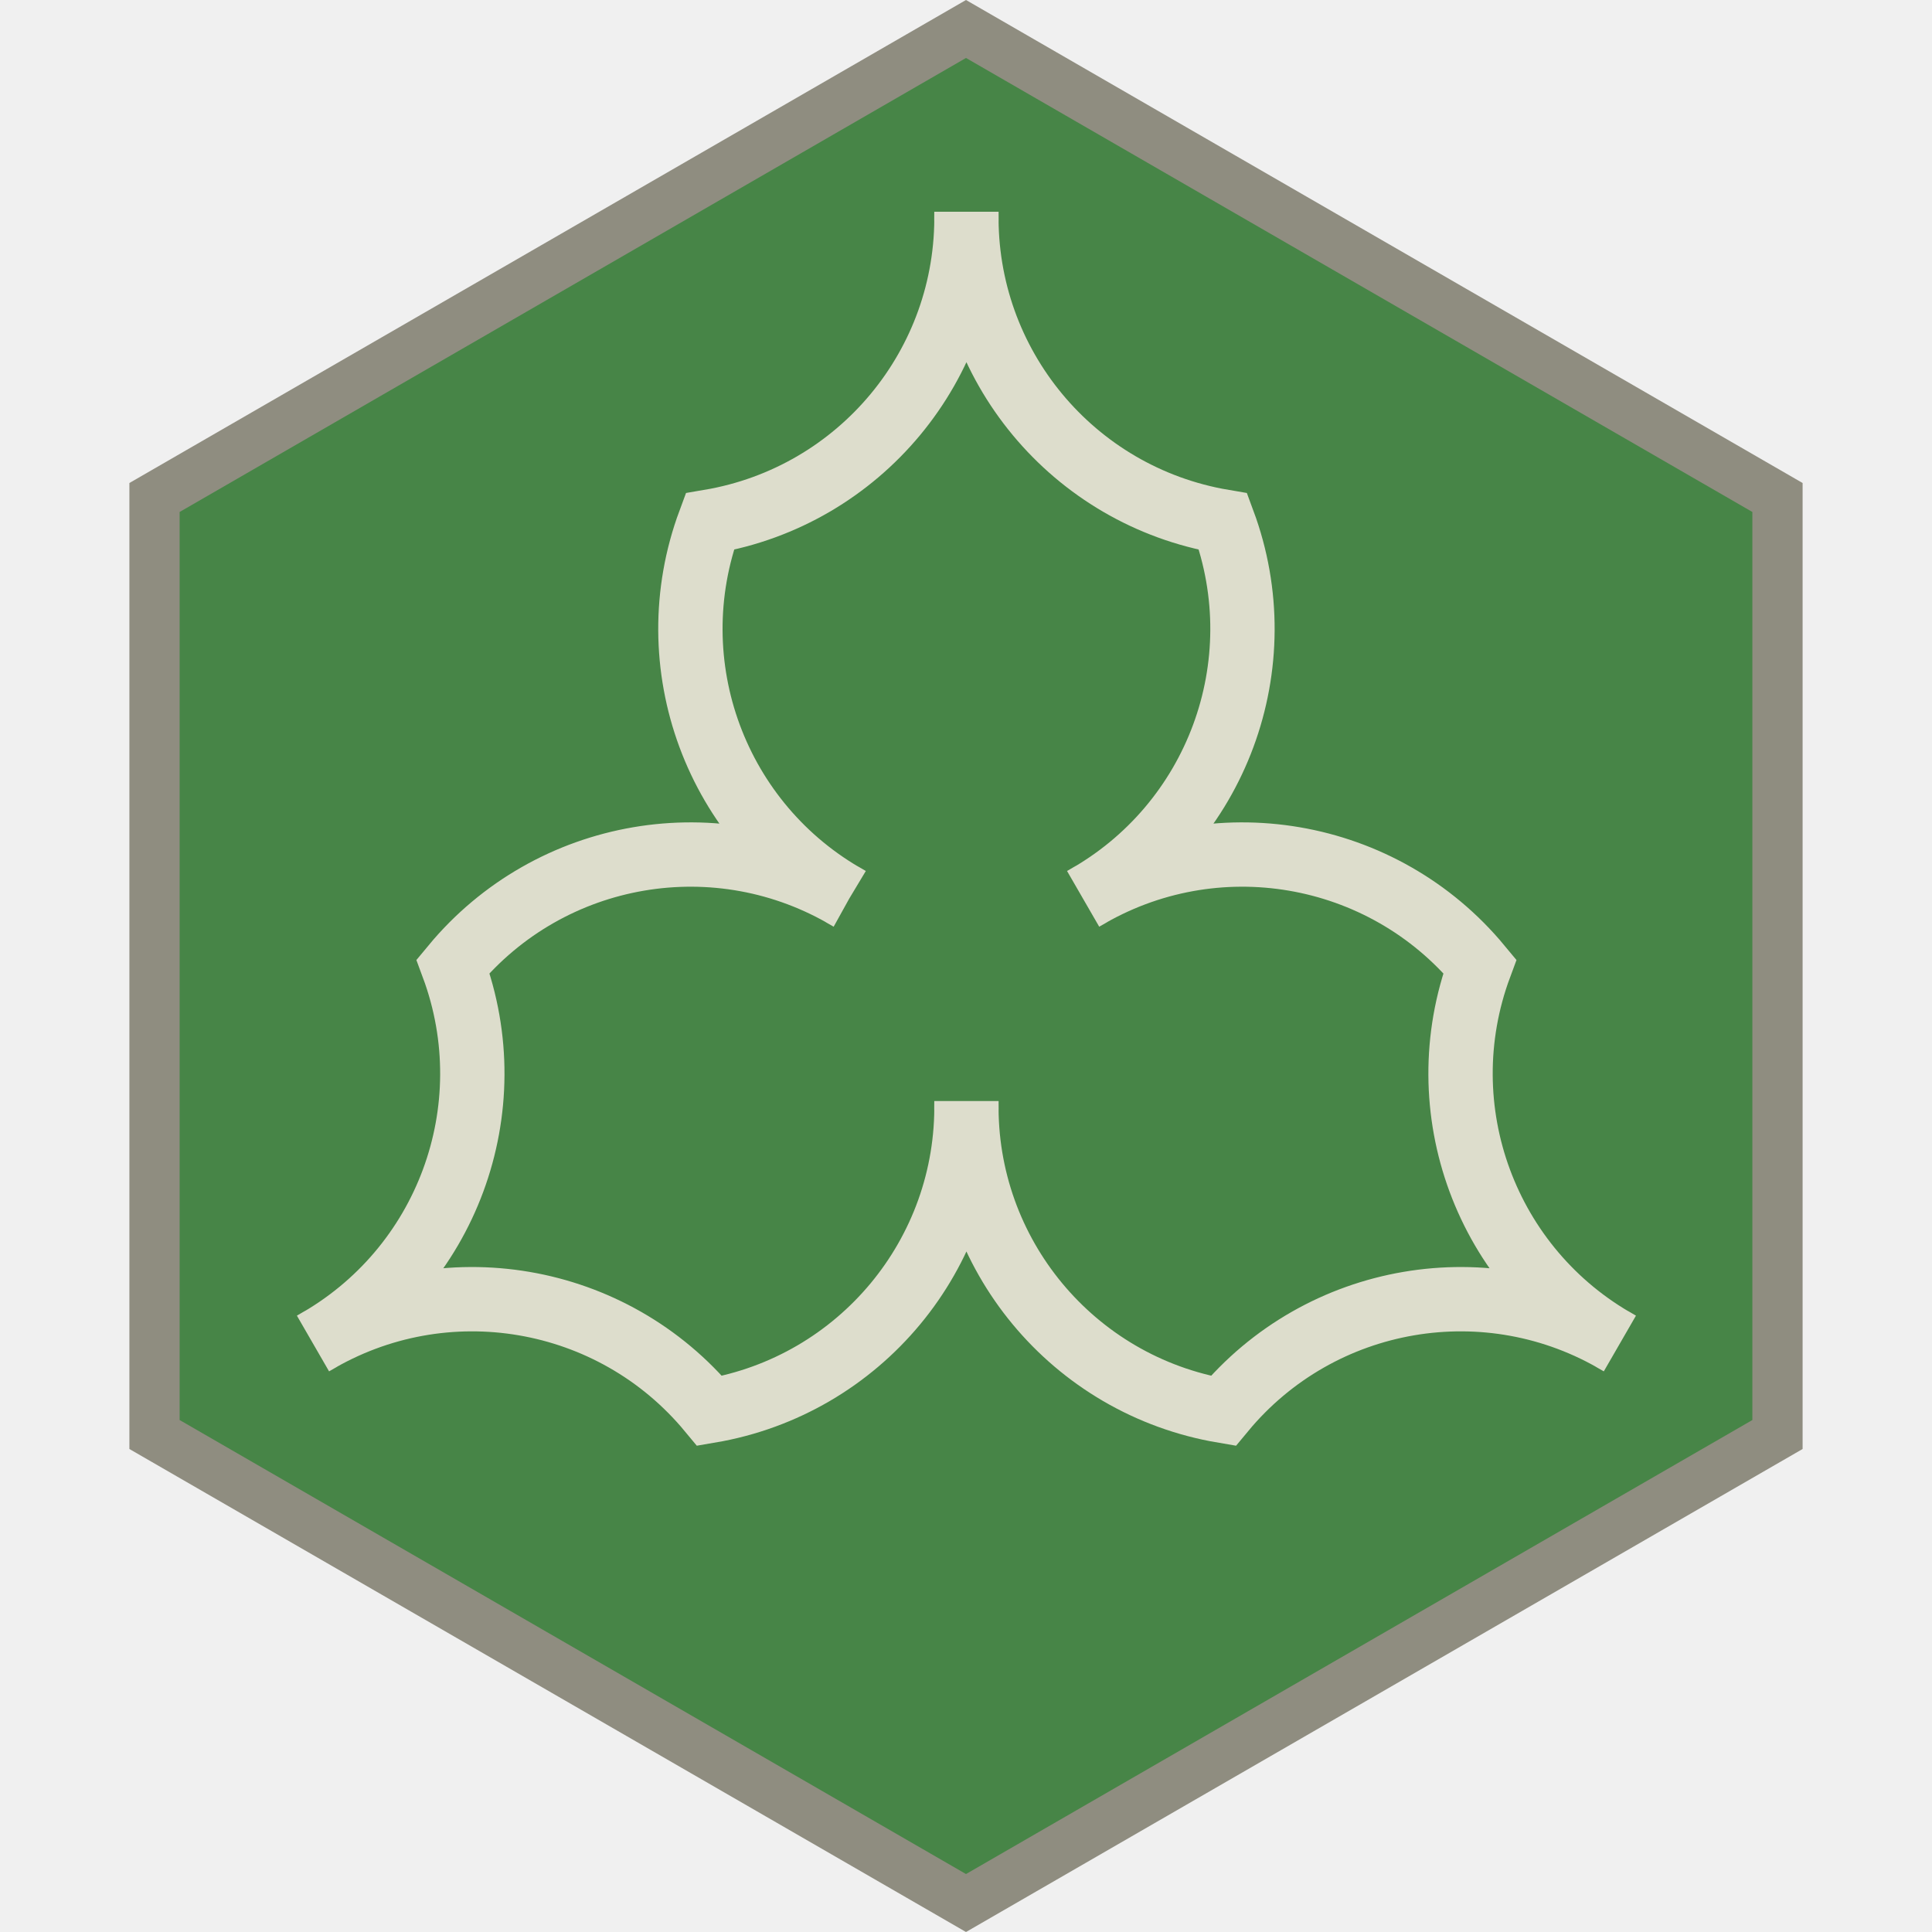
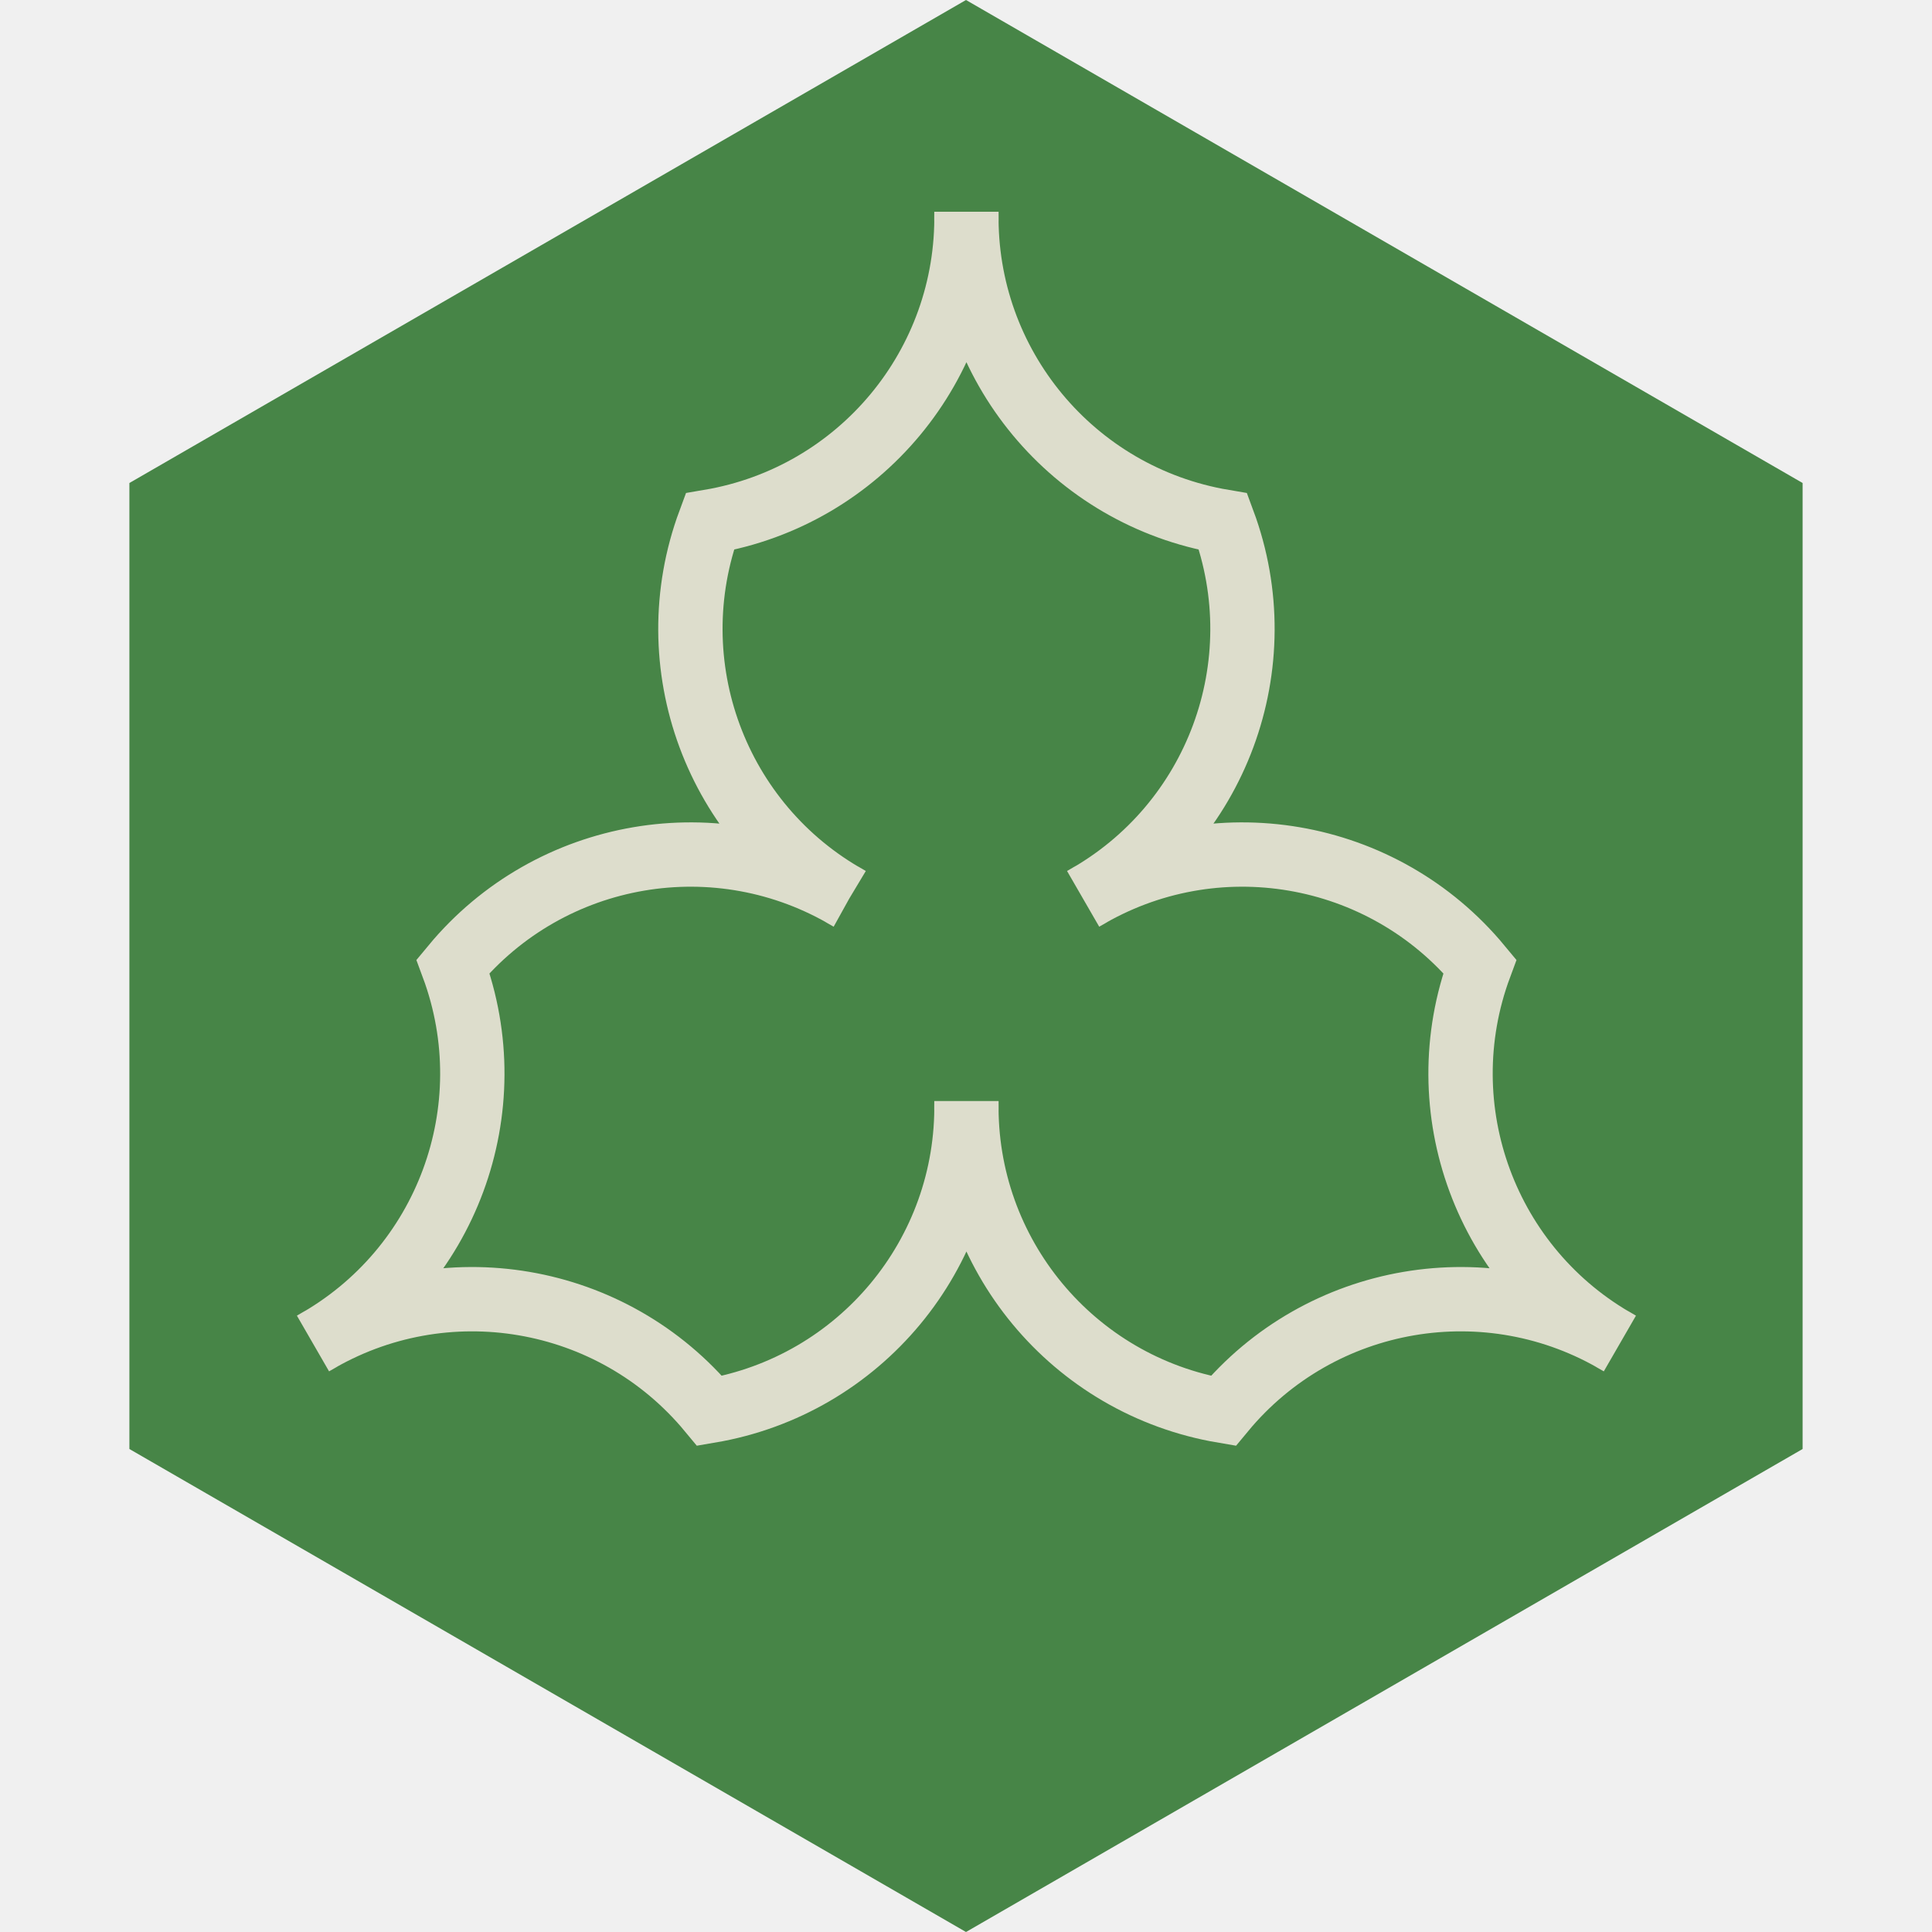
<svg height="40" width="40">
-   <path d="M 37.321 30.0 L 20.0 40.0 L 2.679 30 L 2.679 10 L 20 0.0 L 37.321 10 Z" fill="#8f8d80" />
-   <path d="M 36.281 29.4 L 20.0 38.8 L 3.719 29.4 L 3.719 10.6 L 20 1.2 L 36.281 10.6 Z" fill="#478547" />
+   <path d="M 37.321 30.0 L 20.0 40.0 L 2.679 30 L 2.679 10 L 20 0.0 L 37.321 10 Z" fill="#478547" />
  <mask id="bodymask" mask-type="luminance">
    <path d="M 37.321 30.0 L 20.0 40.0 L 2.679 30 L 2.679 10 L 20 0.0 L 37.321 10 Z" fill="white" />
  </mask>
  <path d="M 17.583 18.604 A 6.384 6.384 0 0 1 14.694 10.799 A 6.384 6.384 0 0 0 20.009 4.395 A 6.384 6.384 0 0 0 25.324 10.799 A 6.384 6.384 0 0 1 22.435 18.604 A 6.384 6.384 0 0 1 30.639 20.005 A 6.384 6.384 0 0 0 33.528 27.81 A 6.384 6.384 0 0 0 25.324 29.211 A 6.384 6.384 0 0 1 20.009 22.807 A 6.384 6.384 0 0 1 14.694 29.211 A 6.384 6.384 0 0 0 6.49 27.81 A 6.384 6.384 0 0 0 9.379 20.005 A 6.384 6.384 0 0 1 17.583 18.604 " stroke="#ddddcc" stroke-width="1.332" fill="none" mask="url(#bodymask)" />
</svg>
